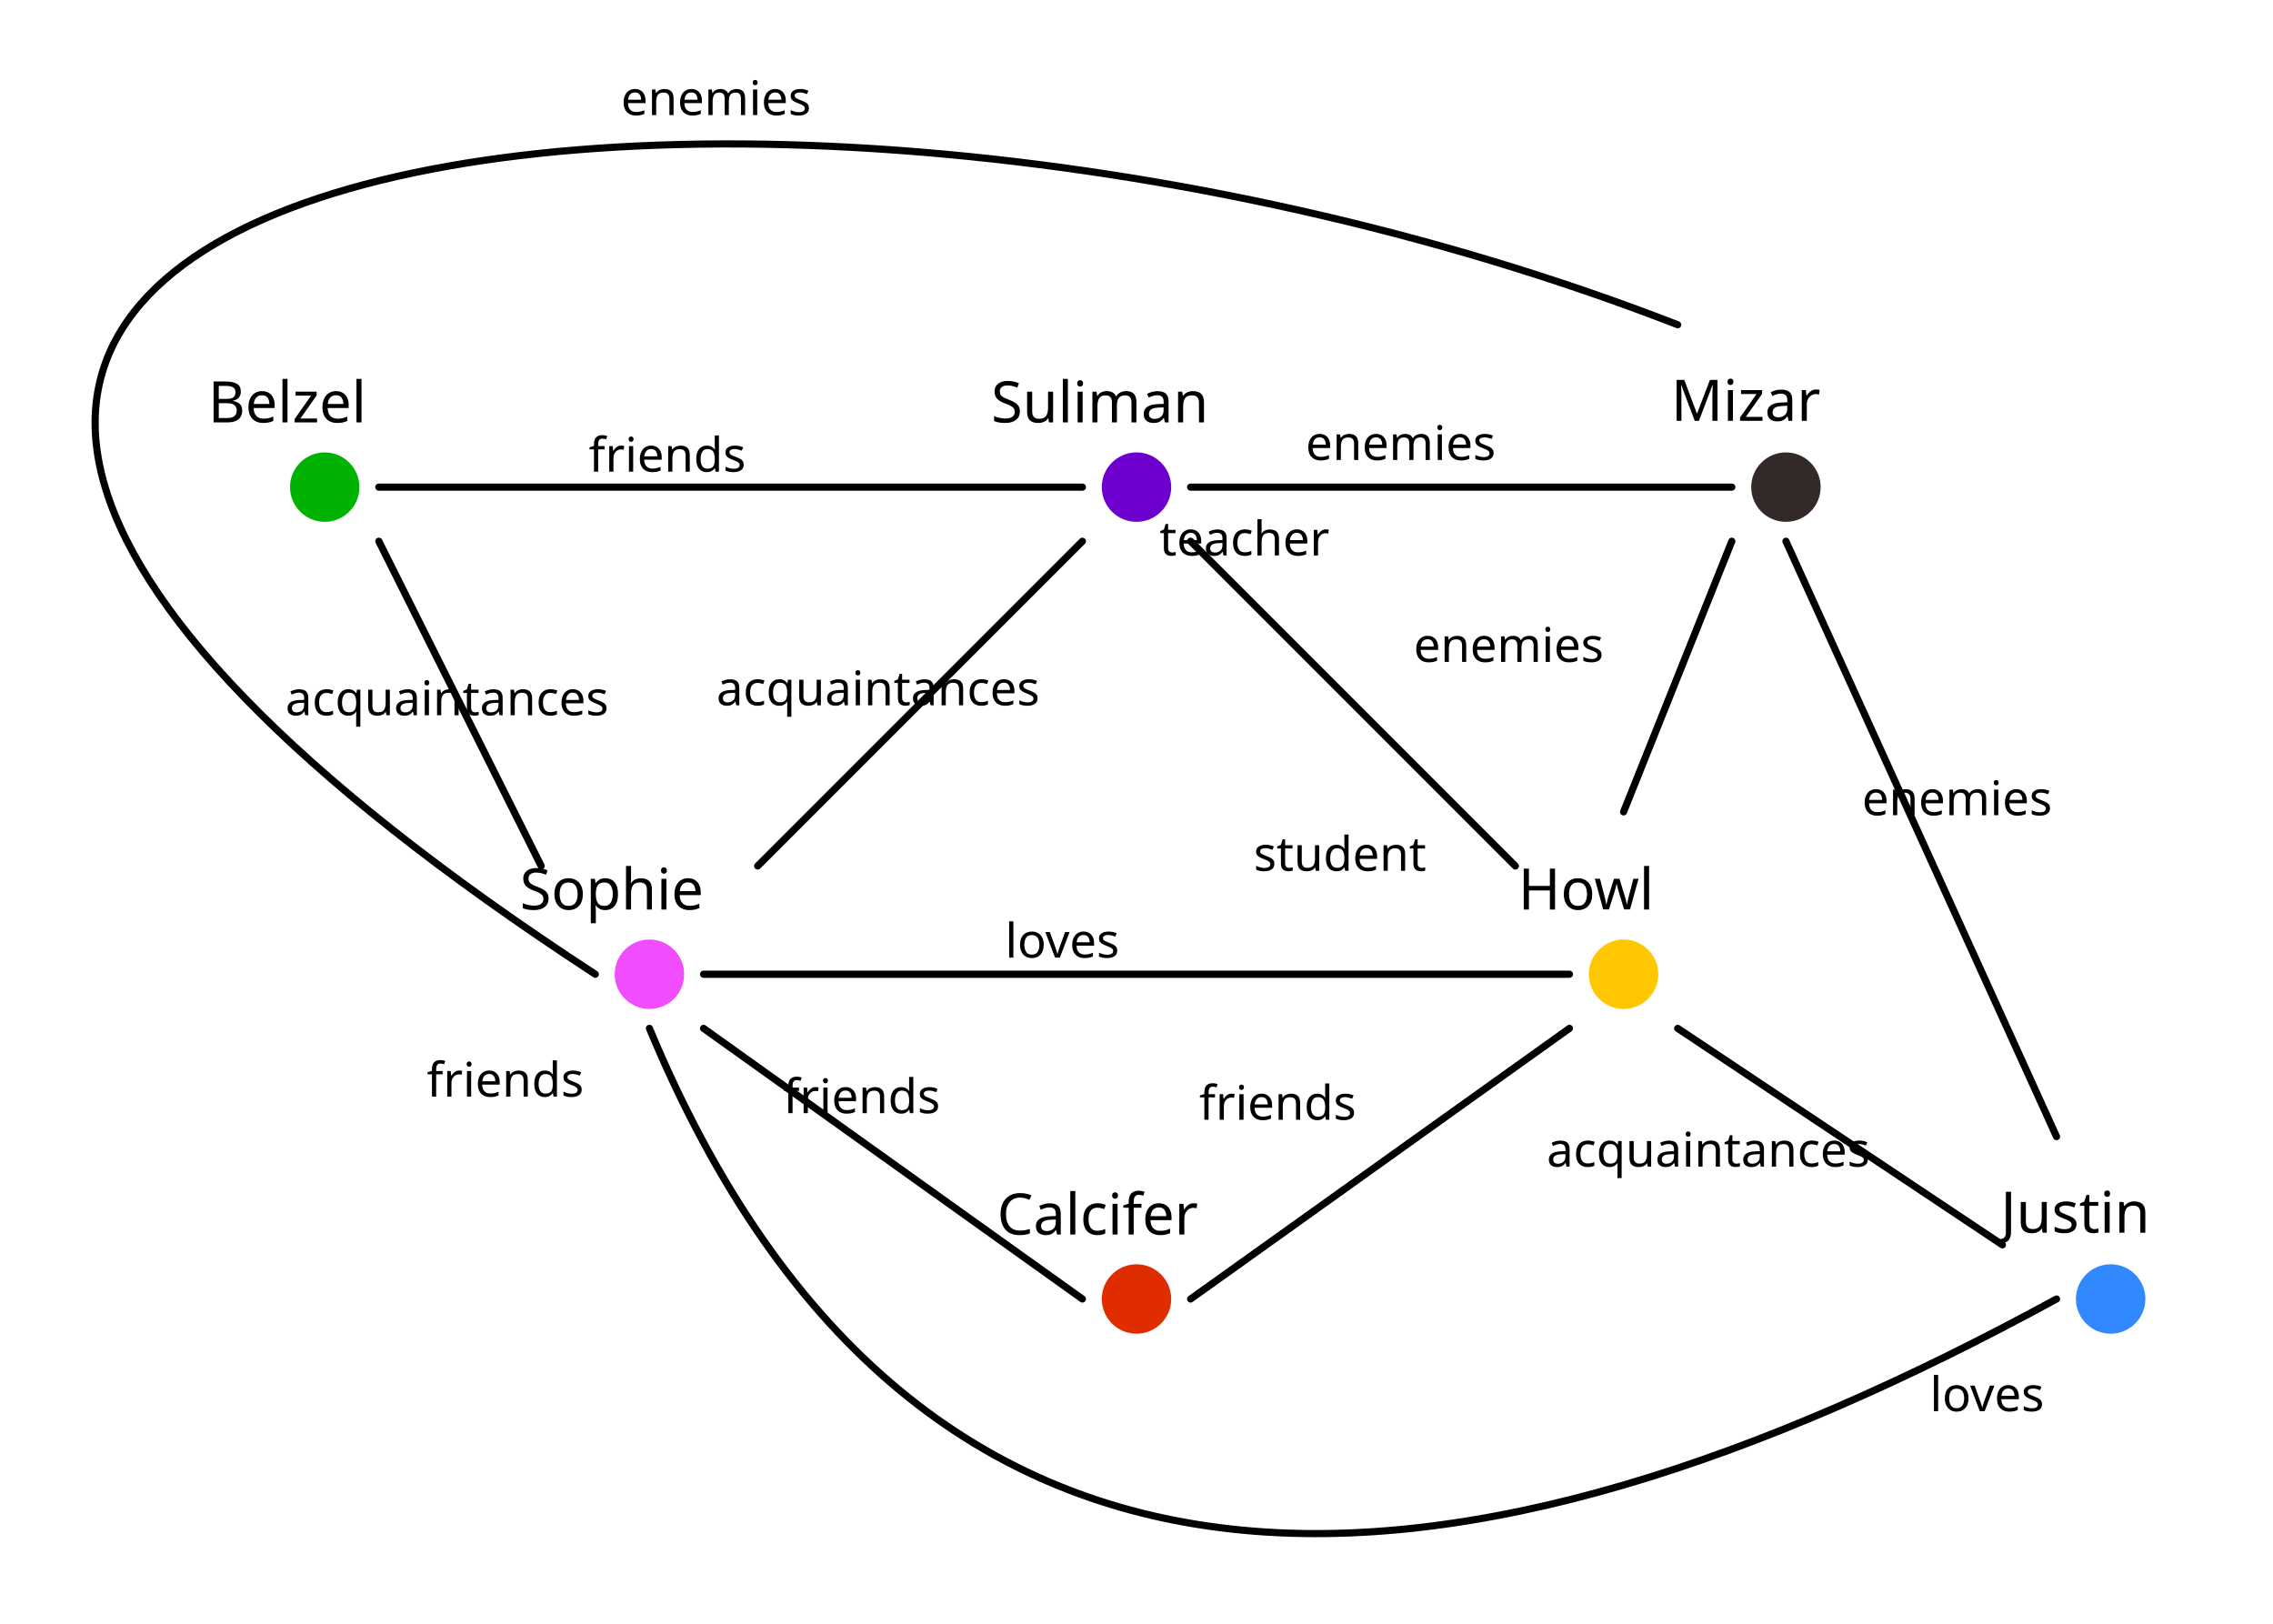
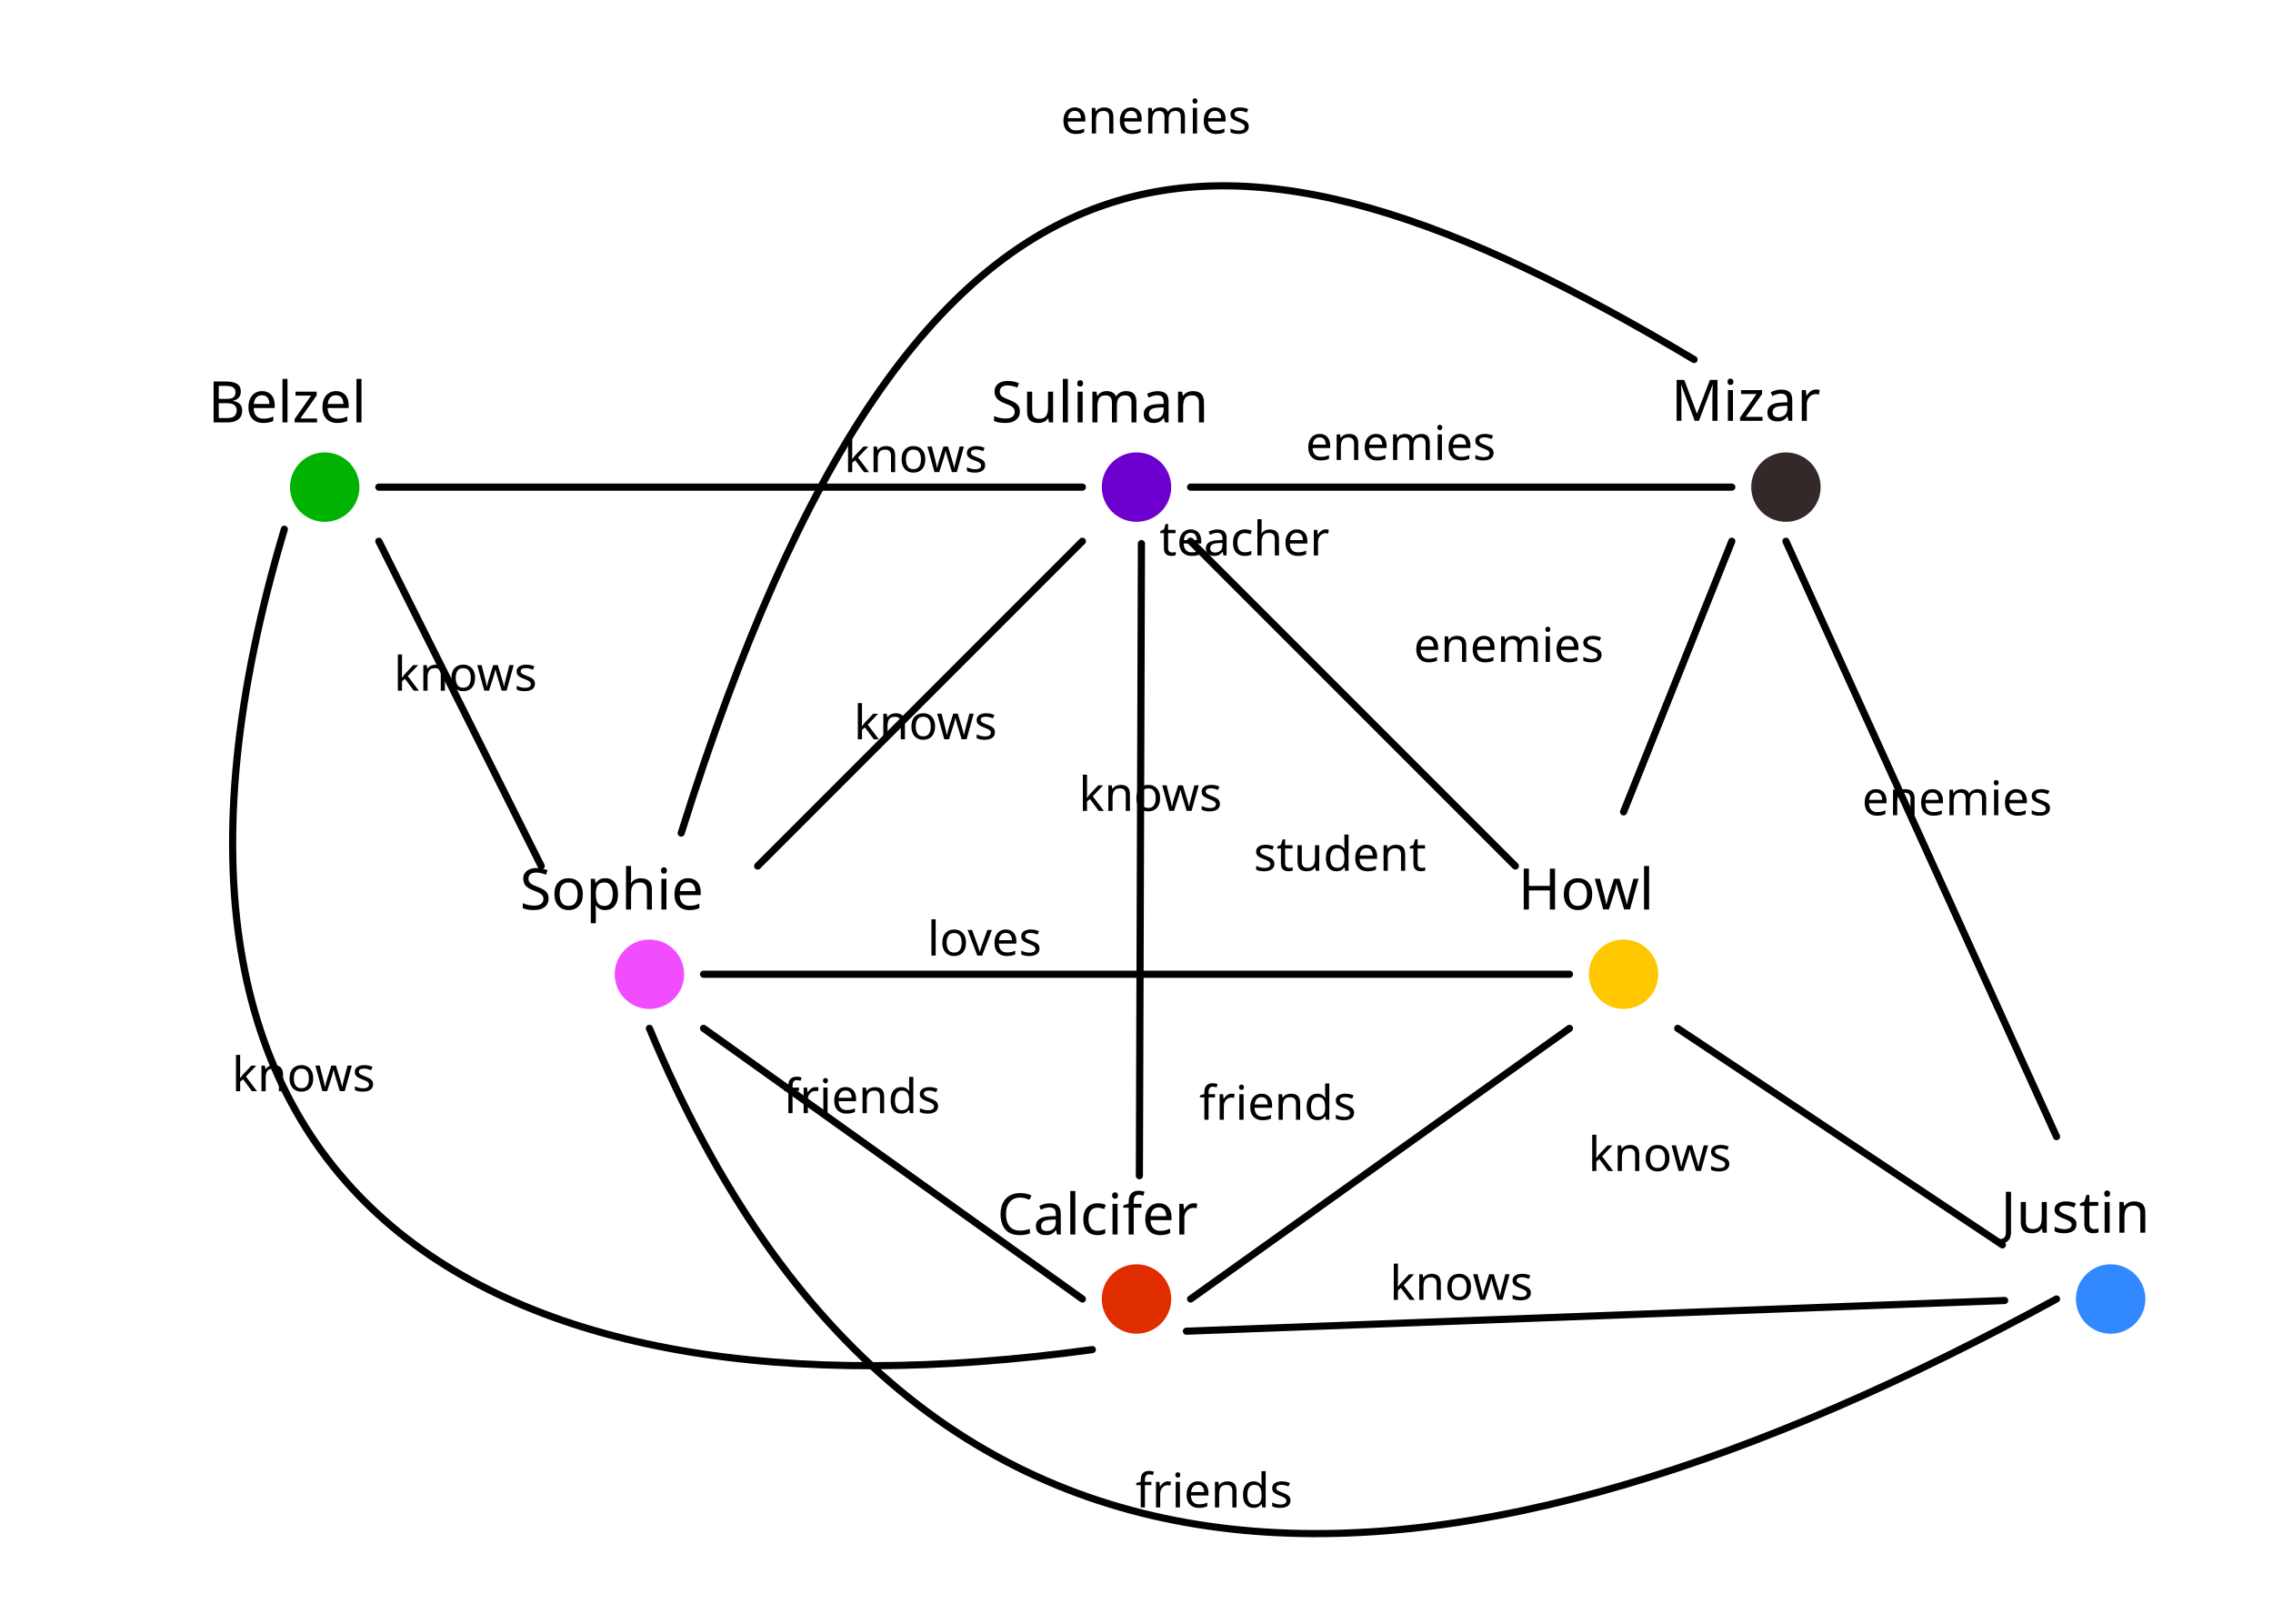
<svg xmlns="http://www.w3.org/2000/svg" width="42cm" height="30cm" viewBox="0 0 1587.402 1133.858" version="1.1" id="svg8">
  <defs id="defs2">
    <marker style="overflow:visible" id="marker6235" refX="0" refY="0" orient="auto">
      <path transform="matrix(-1.1,0,0,-1.1,-1.1,0)" d="M 8.719,4.034 -2.207,0.016 8.719,-4.002 c -1.745,2.372 -1.735,5.617 -6e-7,8.035 z" style="fill:#000000;fill-opacity:1;fill-rule:evenodd;stroke:#000000;stroke-width:0.625;stroke-linejoin:round;stroke-opacity:1" id="path6233" />
    </marker>
    <marker style="overflow:visible" id="marker6153" refX="0" refY="0" orient="auto">
      <path transform="matrix(-1.1,0,0,-1.1,-1.1,0)" d="M 8.719,4.034 -2.207,0.016 8.719,-4.002 c -1.745,2.372 -1.735,5.617 -6e-7,8.035 z" style="fill:#000000;fill-opacity:1;fill-rule:evenodd;stroke:#000000;stroke-width:0.625;stroke-linejoin:round;stroke-opacity:1" id="path6151" />
    </marker>
    <marker orient="auto" refY="0" refX="0" id="marker5965" style="overflow:visible">
      <path id="path5963" d="M 0,0 5,-5 -12.5,0 5,5 Z" style="fill:#000000;fill-opacity:1;fill-rule:evenodd;stroke:#000000;stroke-width:1pt;stroke-opacity:1" transform="matrix(-0.4,0,0,-0.4,-4,0)" />
    </marker>
    <marker orient="auto" refY="0" refX="0" id="marker5955" style="overflow:visible">
      <path id="path5953" d="M 0,0 5,-5 -12.5,0 5,5 Z" style="fill:#000000;fill-opacity:1;fill-rule:evenodd;stroke:#000000;stroke-width:1pt;stroke-opacity:1" transform="matrix(-0.4,0,0,-0.4,-4,0)" />
    </marker>
    <marker orient="auto" refY="0" refX="0" id="marker5885" style="overflow:visible">
      <path id="path5883" d="M 0,0 5,-5 -12.5,0 5,5 Z" style="fill:#000000;fill-opacity:1;fill-rule:evenodd;stroke:#000000;stroke-width:1pt;stroke-opacity:1" transform="matrix(-0.4,0,0,-0.4,-4,0)" />
    </marker>
    <marker style="overflow:visible" id="marker5779" refX="0" refY="0" orient="auto">
      <path transform="matrix(0.4,0,0,0.4,4,0)" style="fill:#000000;fill-opacity:1;fill-rule:evenodd;stroke:#000000;stroke-width:1pt;stroke-opacity:1" d="M 0,0 5,-5 -12.5,0 5,5 Z" id="path5777" />
    </marker>
    <marker orient="auto" refY="0" refX="0" id="marker5563" style="overflow:visible">
      <path id="path5561" d="M 0,0 5,-5 -12.5,0 5,5 Z" style="fill:#000000;fill-opacity:1;fill-rule:evenodd;stroke:#000000;stroke-width:1pt;stroke-opacity:1" transform="matrix(-0.8,0,0,-0.8,-10,0)" />
    </marker>
    <marker orient="auto" refY="0" refX="0" id="marker5529" style="overflow:visible">
      <path id="path5527" d="M 0,0 5,-5 -12.5,0 5,5 Z" style="fill:#000000;fill-opacity:1;fill-rule:evenodd;stroke:#000000;stroke-width:1pt;stroke-opacity:1" transform="matrix(-0.8,0,0,-0.8,-10,0)" />
    </marker>
    <marker orient="auto" refY="0" refX="0" id="Arrow1Lend" style="overflow:visible">
      <path id="path4797" d="M 0,0 5,-5 -12.5,0 5,5 Z" style="fill:#000000;fill-opacity:1;fill-rule:evenodd;stroke:#000000;stroke-width:1pt;stroke-opacity:1" transform="matrix(-0.8,0,0,-0.8,-10,0)" />
    </marker>
    <marker style="overflow:visible" id="marker5779-2" refX="0" refY="0" orient="auto">
      <path transform="matrix(0.4,0,0,0.4,4,0)" style="fill:#000000;fill-opacity:1;fill-rule:evenodd;stroke:#000000;stroke-width:1pt;stroke-opacity:1" d="M 0,0 5,-5 -12.5,0 5,5 Z" id="path5777-9" />
    </marker>
    <marker style="overflow:visible" id="marker5779-2-9" refX="0" refY="0" orient="auto">
      <path transform="matrix(0.4,0,0,0.4,4,0)" style="fill:#000000;fill-opacity:1;fill-rule:evenodd;stroke:#000000;stroke-width:1pt;stroke-opacity:1" d="M 0,0 5,-5 -12.5,0 5,5 Z" id="path5777-9-7" />
    </marker>
    <marker style="overflow:visible" id="marker5779-2-3" refX="0" refY="0" orient="auto">
      <path transform="matrix(0.4,0,0,0.4,4,0)" style="fill:#000000;fill-opacity:1;fill-rule:evenodd;stroke:#000000;stroke-width:1pt;stroke-opacity:1" d="M 0,0 5,-5 -12.5,0 5,5 Z" id="path5777-9-6" />
    </marker>
    <marker style="overflow:visible" id="marker5779-2-97" refX="0" refY="0" orient="auto">
      <path transform="matrix(0.4,0,0,0.4,4,0)" style="fill:#000000;fill-opacity:1;fill-rule:evenodd;stroke:#000000;stroke-width:1pt;stroke-opacity:1" d="M 0,0 5,-5 -12.5,0 5,5 Z" id="path5777-9-5" />
    </marker>
    <marker style="overflow:visible" id="marker6235-6" refX="0" refY="0" orient="auto">
      <path transform="matrix(-1.1,0,0,-1.1,-1.1,0)" d="M 8.719,4.034 -2.207,0.016 8.719,-4.002 c -1.745,2.372 -1.735,5.617 -6e-7,8.035 z" style="fill:#000000;fill-opacity:1;fill-rule:evenodd;stroke:#000000;stroke-width:0.625;stroke-linejoin:round;stroke-opacity:1" id="path6233-0" />
    </marker>
    <marker style="overflow:visible" id="marker6153-8" refX="0" refY="0" orient="auto">
      <path transform="matrix(-1.1,0,0,-1.1,-1.1,0)" d="M 8.719,4.034 -2.207,0.016 8.719,-4.002 c -1.745,2.372 -1.735,5.617 -6e-7,8.035 z" style="fill:#000000;fill-opacity:1;fill-rule:evenodd;stroke:#000000;stroke-width:0.625;stroke-linejoin:round;stroke-opacity:1" id="path6151-1" />
    </marker>
    <marker style="overflow:visible" id="marker6235-6-9" refX="0" refY="0" orient="auto">
      <path transform="matrix(-1.1,0,0,-1.1,-1.1,0)" d="M 8.719,4.034 -2.207,0.016 8.719,-4.002 c -1.745,2.372 -1.735,5.617 -6e-7,8.035 z" style="fill:#000000;fill-opacity:1;fill-rule:evenodd;stroke:#000000;stroke-width:0.625;stroke-linejoin:round;stroke-opacity:1" id="path6233-0-1" />
    </marker>
    <marker style="overflow:visible" id="marker6153-7" refX="0" refY="0" orient="auto">
      <path transform="matrix(-1.1,0,0,-1.1,-1.1,0)" d="M 8.719,4.034 -2.207,0.016 8.719,-4.002 c -1.745,2.372 -1.735,5.617 -6e-7,8.035 z" style="fill:#000000;fill-opacity:1;fill-rule:evenodd;stroke:#000000;stroke-width:0.625;stroke-linejoin:round;stroke-opacity:1" id="path6151-5" />
    </marker>
  </defs>
  <g id="layer1" style="display:inline" transform="translate(0,11.33858)">
    <text xml:space="preserve" style="font-style:normal;font-variant:normal;font-weight:normal;font-stretch:normal;font-size:40px;line-height:125%;font-family:'Chess Merida';-inkscape-font-specification:'Chess Merida';font-variant-ligatures:normal;font-variant-caps:normal;font-variant-numeric:normal;font-feature-settings:normal;text-align:center;writing-mode:lr-tb;text-anchor:middle;opacity:1;fill:#000000;fill-opacity:1;fill-rule:nonzero;stroke:#000000;stroke-width:0;stroke-linecap:round;stroke-linejoin:round;stroke-miterlimit:4.603;stroke-dasharray:none;stroke-dashoffset:0;stroke-opacity:1;paint-order:normal" x="1133.673" y="623.776" id="text4498">
      <tspan id="tspan4496" x="1133.673" y="623.776" style="font-size:40px;stroke-width:0">Howl</tspan>
    </text>
    <text xml:space="preserve" style="font-style:normal;font-variant:normal;font-weight:normal;font-stretch:normal;font-size:40px;line-height:125%;font-family:'Chess Merida';-inkscape-font-specification:'Chess Merida';font-variant-ligatures:normal;font-variant-caps:normal;font-variant-numeric:normal;font-feature-settings:normal;text-align:center;writing-mode:lr-tb;text-anchor:middle;opacity:1;fill:#000000;fill-opacity:1;fill-rule:nonzero;stroke:#000000;stroke-width:0;stroke-linecap:round;stroke-linejoin:round;stroke-miterlimit:4.603;stroke-dasharray:none;stroke-dashoffset:0;stroke-opacity:1;paint-order:normal" x="792.519" y="850.743" id="text4502">
      <tspan id="tspan4500" x="792.519" y="850.743" style="font-size:40px;stroke-width:0">Calcifer</tspan>
    </text>
    <text xml:space="preserve" style="font-style:normal;font-variant:normal;font-weight:normal;font-stretch:normal;font-size:40px;line-height:125%;font-family:'Chess Merida';-inkscape-font-specification:'Chess Merida';font-variant-ligatures:normal;font-variant-caps:normal;font-variant-numeric:normal;font-feature-settings:normal;text-align:center;writing-mode:lr-tb;text-anchor:middle;opacity:1;fill:#000000;fill-opacity:1;fill-rule:nonzero;stroke:#000000;stroke-width:0;stroke-linecap:round;stroke-linejoin:round;stroke-miterlimit:4.603;stroke-dasharray:none;stroke-dashoffset:0;stroke-opacity:1;paint-order:normal" x="794.121" y="283.619" id="text4506">
      <tspan id="tspan4504" x="794.121" y="283.619" style="font-size:40px;stroke-width:0">Suliman</tspan>
    </text>
    <text xml:space="preserve" style="font-style:normal;font-variant:normal;font-weight:normal;font-stretch:normal;font-size:40px;line-height:125%;font-family:'Chess Merida';-inkscape-font-specification:'Chess Merida';font-variant-ligatures:normal;font-variant-caps:normal;font-variant-numeric:normal;font-feature-settings:normal;text-align:center;writing-mode:lr-tb;text-anchor:middle;opacity:1;fill:#000000;fill-opacity:1;fill-rule:nonzero;stroke:#000000;stroke-width:0;stroke-linecap:round;stroke-linejoin:round;stroke-miterlimit:4.603;stroke-dasharray:none;stroke-dashoffset:0;stroke-opacity:1;paint-order:normal" x="1245.232" y="282.506" id="text4510">
      <tspan id="tspan4508" x="1245.232" y="282.506" style="font-size:40px;stroke-width:0">Mizar</tspan>
    </text>
    <text xml:space="preserve" style="font-style:normal;font-variant:normal;font-weight:normal;font-stretch:normal;font-size:40px;line-height:125%;font-family:'Chess Merida';-inkscape-font-specification:'Chess Merida';font-variant-ligatures:normal;font-variant-caps:normal;font-variant-numeric:normal;font-feature-settings:normal;text-align:center;writing-mode:lr-tb;text-anchor:middle;opacity:1;fill:#000000;fill-opacity:1;fill-rule:nonzero;stroke:#000000;stroke-width:0;stroke-linecap:round;stroke-linejoin:round;stroke-miterlimit:4.603;stroke-dasharray:none;stroke-dashoffset:0;stroke-opacity:1;paint-order:normal" x="1475.315" y="849.435" id="text4514">
      <tspan id="tspan4512" x="1475.315" y="849.435" style="font-size:40px;stroke-width:0">Justin</tspan>
    </text>
    <text xml:space="preserve" style="font-style:normal;font-variant:normal;font-weight:normal;font-stretch:normal;font-size:40px;line-height:125%;font-family:'Chess Merida';-inkscape-font-specification:'Chess Merida';font-variant-ligatures:normal;font-variant-caps:normal;font-variant-numeric:normal;font-feature-settings:normal;text-align:center;writing-mode:lr-tb;text-anchor:middle;opacity:1;fill:#000000;fill-opacity:1;fill-rule:nonzero;stroke:#000000;stroke-width:0;stroke-linecap:round;stroke-linejoin:round;stroke-miterlimit:4.603;stroke-dasharray:none;stroke-dashoffset:0;stroke-opacity:1;paint-order:normal" x="226.586" y="283.619" id="text4545">
      <tspan id="tspan4543" x="226.586" y="283.619" style="font-size:40px;stroke-width:0">Belzel</tspan>
    </text>
    <circle style="opacity:1;fill:#6d00ce;fill-opacity:1;fill-rule:nonzero;stroke:none;stroke-width:10;stroke-linecap:round;stroke-linejoin:round;stroke-miterlimit:4.603;stroke-dasharray:none;stroke-dashoffset:0;stroke-opacity:1;paint-order:normal" id="path4598-5" cx="793.701" cy="328.819" r="24.244" />
    <circle style="opacity:1;fill:#ffc700;fill-opacity:1;fill-rule:nonzero;stroke:none;stroke-width:10;stroke-linecap:round;stroke-linejoin:round;stroke-miterlimit:4.603;stroke-dasharray:none;stroke-dashoffset:0;stroke-opacity:1;paint-order:normal" id="path4598-9" cx="1133.858" cy="668.976" r="24.244" />
    <circle style="opacity:1;fill:#df2d00;fill-opacity:1;fill-rule:nonzero;stroke:none;stroke-width:10;stroke-linecap:round;stroke-linejoin:round;stroke-miterlimit:4.603;stroke-dasharray:none;stroke-dashoffset:0;stroke-opacity:1;paint-order:normal" id="path4598-1" cx="793.701" cy="895.748" r="24.244" />
    <circle style="opacity:1;fill:#3188ff;fill-opacity:1;fill-rule:nonzero;stroke:none;stroke-width:10;stroke-linecap:round;stroke-linejoin:round;stroke-miterlimit:4.603;stroke-dasharray:none;stroke-dashoffset:0;stroke-opacity:1;paint-order:normal" id="path4598-1-6" cx="1474.016" cy="895.748" r="24.244" />
    <circle style="opacity:1;fill:#342929;fill-opacity:1;fill-rule:nonzero;stroke:none;stroke-width:10;stroke-linecap:round;stroke-linejoin:round;stroke-miterlimit:4.603;stroke-dasharray:none;stroke-dashoffset:0;stroke-opacity:1;paint-order:normal" id="path4598-98-4" cx="1247.244" cy="328.819" r="24.244" />
    <circle style="opacity:1;fill:#00b303;fill-opacity:1;fill-rule:nonzero;stroke:none;stroke-width:10;stroke-linecap:round;stroke-linejoin:round;stroke-miterlimit:4.603;stroke-dasharray:none;stroke-dashoffset:0;stroke-opacity:1;paint-order:normal" id="path4598-4-3" cx="226.772" cy="328.819" r="24.244" />
    <text id="text3748" y="623.776" x="453.211" style="font-style:normal;font-variant:normal;font-weight:normal;font-stretch:normal;font-size:40px;line-height:125%;font-family:'Chess Merida';-inkscape-font-specification:'Chess Merida';font-variant-ligatures:normal;font-variant-caps:normal;font-variant-numeric:normal;font-feature-settings:normal;text-align:center;writing-mode:lr-tb;text-anchor:middle;opacity:1;fill:#000000;fill-opacity:1;fill-rule:nonzero;stroke:#000000;stroke-width:0;stroke-linecap:round;stroke-linejoin:round;stroke-miterlimit:4.603;stroke-dasharray:none;stroke-dashoffset:0;stroke-opacity:1;paint-order:normal" xml:space="preserve">
      <tspan style="font-size:40px;stroke-width:0" y="623.776" x="453.211" id="tspan3746">Sophie</tspan>
    </text>
    <circle r="24.244" cy="668.976" cx="453.543" id="circle3750" style="opacity:1;fill:#f24cff;fill-opacity:1;fill-rule:nonzero;stroke:none;stroke-width:10;stroke-linecap:round;stroke-linejoin:round;stroke-miterlimit:4.603;stroke-dasharray:none;stroke-dashoffset:0;stroke-opacity:1;paint-order:normal" />
    <path style="opacity:1;fill:none;fill-opacity:1;fill-rule:nonzero;stroke:#000000;stroke-width:5;stroke-linecap:round;stroke-linejoin:round;stroke-miterlimit:4.603;stroke-dasharray:none;stroke-dashoffset:0;stroke-opacity:1;paint-order:normal" d="M 491.339,668.976 H 1096.063" id="path174" />
    <path style="opacity:1;fill:none;fill-opacity:1;fill-rule:nonzero;stroke:#000000;stroke-width:5;stroke-linecap:round;stroke-linejoin:round;stroke-miterlimit:4.603;stroke-dasharray:none;stroke-dashoffset:0;stroke-opacity:1;paint-order:normal" d="M 529.134,593.386 755.905,366.614" id="path1083" />
    <path style="opacity:1;fill:none;fill-opacity:1;fill-rule:nonzero;stroke:#000000;stroke-width:5;stroke-linecap:round;stroke-linejoin:round;stroke-miterlimit:4.603;stroke-dasharray:none;stroke-dashoffset:0;stroke-opacity:1;paint-order:normal" d="M 831.496,366.614 1058.268,593.386" id="path1085" />
    <path style="opacity:1;fill:none;fill-opacity:1;fill-rule:nonzero;stroke:#000000;stroke-width:5;stroke-linecap:round;stroke-linejoin:round;stroke-miterlimit:4.603;stroke-dasharray:none;stroke-dashoffset:0;stroke-opacity:1;paint-order:normal" d="M 453.543,706.772 C 642.52,1160.315 1020.472,1122.52 1436.22,895.748" id="path1087" />
    <path style="opacity:1;fill:none;fill-opacity:1;fill-rule:nonzero;stroke:#000000;stroke-width:5;stroke-linecap:round;stroke-linejoin:round;stroke-miterlimit:4.603;stroke-dasharray:none;stroke-dashoffset:0;stroke-opacity:1;paint-order:normal" d="m 1171.653,706.772 226.772,151.181" id="path1089" />
    <path style="opacity:1;fill:none;fill-opacity:1;fill-rule:nonzero;stroke:#000000;stroke-width:5;stroke-linecap:round;stroke-linejoin:round;stroke-miterlimit:4.603;stroke-dasharray:none;stroke-dashoffset:0;stroke-opacity:1;paint-order:normal" d="M 755.905,895.748 491.339,706.772" id="path1091" />
    <path style="opacity:1;fill:none;fill-opacity:1;fill-rule:nonzero;stroke:#000000;stroke-width:5;stroke-linecap:round;stroke-linejoin:round;stroke-miterlimit:4.603;stroke-dasharray:none;stroke-dashoffset:0;stroke-opacity:1;paint-order:normal" d="M 1096.063,706.772 831.496,895.748" id="path1093" />
    <path style="opacity:1;fill:none;fill-opacity:1;fill-rule:nonzero;stroke:#000000;stroke-width:5;stroke-linecap:round;stroke-linejoin:round;stroke-miterlimit:4.603;stroke-dasharray:none;stroke-dashoffset:0;stroke-opacity:1;paint-order:normal" d="M 264.567,366.614 377.953,593.386" id="path1095" />
-     <path style="opacity:1;fill:none;fill-opacity:1;fill-rule:nonzero;stroke:#000000;stroke-width:5;stroke-linecap:round;stroke-linejoin:round;stroke-miterlimit:4.603;stroke-dasharray:none;stroke-dashoffset:0;stroke-opacity:1;paint-order:normal" d="M 264.567,328.819 H 755.905" id="path1097" />
    <path style="opacity:1;fill:none;fill-opacity:1;fill-rule:nonzero;stroke:#000000;stroke-width:5;stroke-linecap:round;stroke-linejoin:round;stroke-miterlimit:4.603;stroke-dasharray:none;stroke-dashoffset:0;stroke-opacity:1;paint-order:normal" d="M 1209.449,328.819 H 831.496" id="path1099" />
    <path style="opacity:1;fill:none;fill-opacity:1;fill-rule:nonzero;stroke:#000000;stroke-width:5;stroke-linecap:round;stroke-linejoin:round;stroke-miterlimit:4.603;stroke-dasharray:none;stroke-dashoffset:0;stroke-opacity:1;paint-order:normal" d="m 1209.449,366.614 -75.591,188.976" id="path1101" />
    <path style="opacity:1;fill:none;fill-opacity:1;fill-rule:nonzero;stroke:#000000;stroke-width:5;stroke-linecap:round;stroke-linejoin:round;stroke-miterlimit:4.603;stroke-dasharray:none;stroke-dashoffset:0;stroke-opacity:1;paint-order:normal" d="M 1247.244,366.614 1436.22,782.362" id="path1103" />
-     <path style="opacity:1;fill:none;fill-opacity:1;fill-rule:nonzero;stroke:#000000;stroke-width:5;stroke-linecap:round;stroke-linejoin:round;stroke-miterlimit:4.603;stroke-dasharray:none;stroke-dashoffset:0;stroke-opacity:1;paint-order:normal" d="M 1171.653,215.433 C 491.339,-49.134 -453.543,102.047 415.748,668.976" id="path1105" />
+     <path style="opacity:1;fill:none;fill-opacity:1;fill-rule:nonzero;stroke:#000000;stroke-width:5;stroke-linecap:round;stroke-linejoin:round;stroke-miterlimit:4.603;stroke-dasharray:none;stroke-dashoffset:0;stroke-opacity:1;paint-order:normal" d="M 1183.082,239.719 C 854.535,43.619 641.721,40.458 475.748,570.405" id="path1105" />
    <text xml:space="preserve" style="font-style:normal;font-variant:normal;font-weight:normal;font-stretch:normal;font-size:74.667px;line-height:125%;font-family:sans-serif;-inkscape-font-specification:sans-serif;font-variant-ligatures:normal;font-variant-caps:normal;font-variant-numeric:normal;font-feature-settings:normal;text-align:center;writing-mode:lr-tb;text-anchor:middle;display:inline;opacity:1;fill:#000000;fill-opacity:1;fill-rule:nonzero;stroke:#000000;stroke-width:5;stroke-linecap:round;stroke-linejoin:round;stroke-miterlimit:4.603;stroke-dasharray:none;stroke-dashoffset:0;stroke-opacity:1;paint-order:normal" x="650.321" y="765.994" id="text1109-0">
      <tspan id="tspan1107-8" x="650.321" y="765.994" style="font-size:33.333px;fill:#000000;fill-opacity:1;stroke:none">friends</tspan>
-     </text>
-     <text xml:space="preserve" style="font-style:normal;font-variant:normal;font-weight:normal;font-stretch:normal;font-size:74.667px;line-height:125%;font-family:sans-serif;-inkscape-font-specification:sans-serif;font-variant-ligatures:normal;font-variant-caps:normal;font-variant-numeric:normal;font-feature-settings:normal;text-align:center;writing-mode:lr-tb;text-anchor:middle;display:inline;opacity:1;fill:#000000;fill-opacity:1;fill-rule:nonzero;stroke:#000000;stroke-width:5;stroke-linecap:round;stroke-linejoin:round;stroke-miterlimit:4.603;stroke-dasharray:none;stroke-dashoffset:0;stroke-opacity:1;paint-order:normal" x="1436.22" y="974.086" id="text1109-21">
-       <tspan id="tspan1107-2" x="1436.22" y="974.086" style="font-size:33.333px;fill:#000000;fill-opacity:1;stroke:none">loves</tspan>
    </text>
    <text xml:space="preserve" style="font-style:normal;font-variant:normal;font-weight:normal;font-stretch:normal;font-size:74.667px;line-height:125%;font-family:sans-serif;-inkscape-font-specification:sans-serif;font-variant-ligatures:normal;font-variant-caps:normal;font-variant-numeric:normal;font-feature-settings:normal;text-align:center;writing-mode:lr-tb;text-anchor:middle;display:inline;opacity:1;fill:#000000;fill-opacity:1;fill-rule:nonzero;stroke:#000000;stroke-width:5;stroke-linecap:round;stroke-linejoin:round;stroke-miterlimit:4.603;stroke-dasharray:none;stroke-dashoffset:0;stroke-opacity:1;paint-order:normal" x="940.854" y="770.58" id="text1109-0-6">
      <tspan id="tspan1107-8-2" x="940.854" y="770.58" style="font-size:33.333px;fill:#000000;fill-opacity:1;stroke:none">friends</tspan>
    </text>
-     <text xml:space="preserve" style="font-style:normal;font-variant:normal;font-weight:normal;font-stretch:normal;font-size:74.667px;line-height:125%;font-family:sans-serif;-inkscape-font-specification:sans-serif;font-variant-ligatures:normal;font-variant-caps:normal;font-variant-numeric:normal;font-feature-settings:normal;text-align:center;writing-mode:lr-tb;text-anchor:middle;display:inline;opacity:1;fill:#000000;fill-opacity:1;fill-rule:nonzero;stroke:#000000;stroke-width:5;stroke-linecap:round;stroke-linejoin:round;stroke-miterlimit:4.603;stroke-dasharray:none;stroke-dashoffset:0;stroke-opacity:1;paint-order:normal" x="514.57" y="318.032" id="text1109-0-1">
-       <tspan id="tspan1107-8-6" x="514.57" y="318.032" style="font-size:33.333px;fill:#000000;fill-opacity:1;stroke:none">friends</tspan>
+     <text xml:space="preserve" style="font-style:normal;font-variant:normal;font-weight:normal;font-stretch:normal;font-size:74.667px;line-height:125%;font-family:sans-serif;-inkscape-font-specification:sans-serif;font-variant-ligatures:normal;font-variant-caps:normal;font-variant-numeric:normal;font-feature-settings:normal;text-align:center;writing-mode:lr-tb;text-anchor:middle;display:inline;opacity:1;fill:#000000;fill-opacity:1;fill-rule:nonzero;stroke:#000000;stroke-width:5;stroke-linecap:round;stroke-linejoin:round;stroke-miterlimit:4.603;stroke-dasharray:none;stroke-dashoffset:0;stroke-opacity:1;paint-order:normal" x="896.408" y="1041.301" id="text1109-0-4">
+       <tspan id="tspan1107-8-1" x="896.408" y="1041.301" style="font-size:33.333px;fill:#000000;fill-opacity:1;stroke:none">friends</tspan>
    </text>
-     <text xml:space="preserve" style="font-style:normal;font-variant:normal;font-weight:normal;font-stretch:normal;font-size:74.667px;line-height:125%;font-family:sans-serif;-inkscape-font-specification:sans-serif;font-variant-ligatures:normal;font-variant-caps:normal;font-variant-numeric:normal;font-feature-settings:normal;text-align:center;writing-mode:lr-tb;text-anchor:middle;display:inline;opacity:1;fill:#000000;fill-opacity:1;fill-rule:nonzero;stroke:#000000;stroke-width:5;stroke-linecap:round;stroke-linejoin:round;stroke-miterlimit:4.603;stroke-dasharray:none;stroke-dashoffset:0;stroke-opacity:1;paint-order:normal" x="401.433" y="754.418" id="text1109-0-4">
-       <tspan id="tspan1107-8-1" x="401.433" y="754.418" style="font-size:33.333px;fill:#000000;fill-opacity:1;stroke:none">friends</tspan>
-     </text>
-     <text xml:space="preserve" style="font-style:normal;font-variant:normal;font-weight:normal;font-stretch:normal;font-size:74.667px;line-height:125%;font-family:sans-serif;-inkscape-font-specification:sans-serif;font-variant-ligatures:normal;font-variant-caps:normal;font-variant-numeric:normal;font-feature-settings:normal;text-align:center;writing-mode:lr-tb;text-anchor:middle;display:inline;opacity:1;fill:#000000;fill-opacity:1;fill-rule:nonzero;stroke:#000000;stroke-width:5;stroke-linecap:round;stroke-linejoin:round;stroke-miterlimit:4.603;stroke-dasharray:none;stroke-dashoffset:0;stroke-opacity:1;paint-order:normal" x="790.383" y="657.362" id="text1109-21-5">
-       <tspan id="tspan1107-2-3" x="790.383" y="657.362" style="font-size:33.333px;fill:#000000;fill-opacity:1;stroke:none">loves</tspan>
+     <text xml:space="preserve" style="font-style:normal;font-variant:normal;font-weight:normal;font-stretch:normal;font-size:74.667px;line-height:125%;font-family:sans-serif;-inkscape-font-specification:sans-serif;font-variant-ligatures:normal;font-variant-caps:normal;font-variant-numeric:normal;font-feature-settings:normal;text-align:center;writing-mode:lr-tb;text-anchor:middle;display:inline;opacity:1;fill:#000000;fill-opacity:1;fill-rule:nonzero;stroke:#000000;stroke-width:5;stroke-linecap:round;stroke-linejoin:round;stroke-miterlimit:4.603;stroke-dasharray:none;stroke-dashoffset:0;stroke-opacity:1;paint-order:normal" x="736.097" y="655.933" id="text1109-21-5">
+       <tspan id="tspan1107-2-3" x="736.097" y="655.933" style="font-size:33.333px;fill:#000000;fill-opacity:1;stroke:none">loves</tspan>
    </text>
    <text xml:space="preserve" style="font-style:normal;font-variant:normal;font-weight:normal;font-stretch:normal;font-size:74.667px;line-height:125%;font-family:sans-serif;-inkscape-font-specification:sans-serif;font-variant-ligatures:normal;font-variant-caps:normal;font-variant-numeric:normal;font-feature-settings:normal;text-align:center;writing-mode:lr-tb;text-anchor:middle;display:inline;opacity:1;fill:#000000;fill-opacity:1;fill-rule:nonzero;stroke:#000000;stroke-width:5;stroke-linecap:round;stroke-linejoin:round;stroke-miterlimit:4.603;stroke-dasharray:none;stroke-dashoffset:0;stroke-opacity:1;paint-order:normal" x="917.663" y="376.539" id="text1109-21-7">
      <tspan id="tspan1107-2-7" x="917.663" y="376.539" style="font-size:33.333px;fill:#000000;fill-opacity:1;stroke:none">teacher</tspan>
    </text>
    <text xml:space="preserve" style="font-style:normal;font-variant:normal;font-weight:normal;font-stretch:normal;font-size:74.667px;line-height:125%;font-family:sans-serif;-inkscape-font-specification:sans-serif;font-variant-ligatures:normal;font-variant-caps:normal;font-variant-numeric:normal;font-feature-settings:normal;text-align:center;writing-mode:lr-tb;text-anchor:middle;display:inline;opacity:1;fill:#000000;fill-opacity:1;fill-rule:nonzero;stroke:#000000;stroke-width:5;stroke-linecap:round;stroke-linejoin:round;stroke-miterlimit:4.603;stroke-dasharray:none;stroke-dashoffset:0;stroke-opacity:1;paint-order:normal" x="984.332" y="596.752" id="text1109-21-75">
      <tspan id="tspan1107-2-5" x="984.332" y="596.752" style="font-size:33.333px;fill:#000000;fill-opacity:1;stroke:none">student</tspan>
    </text>
    <text xml:space="preserve" style="font-style:normal;font-variant:normal;font-weight:normal;font-stretch:normal;font-size:74.667px;line-height:125%;font-family:sans-serif;-inkscape-font-specification:sans-serif;font-variant-ligatures:normal;font-variant-caps:normal;font-variant-numeric:normal;font-feature-settings:normal;text-align:center;writing-mode:lr-tb;text-anchor:middle;display:inline;opacity:1;fill:#000000;fill-opacity:1;fill-rule:nonzero;stroke:#000000;stroke-width:5;stroke-linecap:round;stroke-linejoin:round;stroke-miterlimit:4.603;stroke-dasharray:none;stroke-dashoffset:0;stroke-opacity:1;paint-order:normal" x="1026.759" y="309.869" id="text1109-21-8">
      <tspan id="tspan1107-2-2" x="1026.759" y="309.869" style="font-size:33.333px;fill:#000000;fill-opacity:1;stroke:none">enemies</tspan>
    </text>
-     <text xml:space="preserve" style="font-style:normal;font-variant:normal;font-weight:normal;font-stretch:normal;font-size:74.667px;line-height:125%;font-family:sans-serif;-inkscape-font-specification:sans-serif;font-variant-ligatures:normal;font-variant-caps:normal;font-variant-numeric:normal;font-feature-settings:normal;text-align:center;writing-mode:lr-tb;text-anchor:middle;display:inline;opacity:1;fill:#000000;fill-opacity:1;fill-rule:nonzero;stroke:#000000;stroke-width:5;stroke-linecap:round;stroke-linejoin:round;stroke-miterlimit:4.603;stroke-dasharray:none;stroke-dashoffset:0;stroke-opacity:1;paint-order:normal" x="548.606" y="69.021" id="text1109-21-8-6">
-       <tspan id="tspan1107-2-2-1" x="548.606" y="69.021" style="font-size:33.333px;fill:#000000;fill-opacity:1;stroke:none">enemies</tspan>
+     <text xml:space="preserve" style="font-style:normal;font-variant:normal;font-weight:normal;font-stretch:normal;font-size:74.667px;line-height:125%;font-family:sans-serif;-inkscape-font-specification:sans-serif;font-variant-ligatures:normal;font-variant-caps:normal;font-variant-numeric:normal;font-feature-settings:normal;text-align:center;writing-mode:lr-tb;text-anchor:middle;display:inline;opacity:1;fill:#000000;fill-opacity:1;fill-rule:nonzero;stroke:#000000;stroke-width:5;stroke-linecap:round;stroke-linejoin:round;stroke-miterlimit:4.603;stroke-dasharray:none;stroke-dashoffset:0;stroke-opacity:1;paint-order:normal" x="855.749" y="81.879" id="text1109-21-8-6">
+       <tspan id="tspan1107-2-2-1" x="855.749" y="81.879" style="font-size:33.333px;fill:#000000;fill-opacity:1;stroke:none">enemies</tspan>
    </text>
    <text xml:space="preserve" style="font-style:normal;font-variant:normal;font-weight:normal;font-stretch:normal;font-size:74.667px;line-height:125%;font-family:sans-serif;-inkscape-font-specification:sans-serif;font-variant-ligatures:normal;font-variant-caps:normal;font-variant-numeric:normal;font-feature-settings:normal;text-align:center;writing-mode:lr-tb;text-anchor:middle;display:inline;opacity:1;fill:#000000;fill-opacity:1;fill-rule:nonzero;stroke:#000000;stroke-width:5;stroke-linecap:round;stroke-linejoin:round;stroke-miterlimit:4.603;stroke-dasharray:none;stroke-dashoffset:0;stroke-opacity:1;paint-order:normal" x="1415.317" y="557.935" id="text1109-21-8-2">
      <tspan id="tspan1107-2-2-2" x="1415.317" y="557.935" style="font-size:33.333px;fill:#000000;fill-opacity:1;stroke:none">enemies</tspan>
    </text>
    <text xml:space="preserve" style="font-style:normal;font-variant:normal;font-weight:normal;font-stretch:normal;font-size:74.667px;line-height:125%;font-family:sans-serif;-inkscape-font-specification:sans-serif;font-variant-ligatures:normal;font-variant-caps:normal;font-variant-numeric:normal;font-feature-settings:normal;text-align:center;writing-mode:lr-tb;text-anchor:middle;display:inline;opacity:1;fill:#000000;fill-opacity:1;fill-rule:nonzero;stroke:#000000;stroke-width:5;stroke-linecap:round;stroke-linejoin:round;stroke-miterlimit:4.603;stroke-dasharray:none;stroke-dashoffset:0;stroke-opacity:1;paint-order:normal" x="1102.169" y="450.859" id="text1109-21-8-68">
      <tspan id="tspan1107-2-2-3" x="1102.169" y="450.859" style="font-size:33.333px;fill:#000000;fill-opacity:1;stroke:none">enemies</tspan>
    </text>
-     <text xml:space="preserve" style="font-style:normal;font-variant:normal;font-weight:normal;font-stretch:normal;font-size:74.667px;line-height:125%;font-family:sans-serif;-inkscape-font-specification:sans-serif;font-variant-ligatures:normal;font-variant-caps:normal;font-variant-numeric:normal;font-feature-settings:normal;text-align:center;writing-mode:lr-tb;text-anchor:middle;display:inline;opacity:1;fill:#000000;fill-opacity:1;fill-rule:nonzero;stroke:#000000;stroke-width:5;stroke-linecap:round;stroke-linejoin:round;stroke-miterlimit:4.603;stroke-dasharray:none;stroke-dashoffset:0;stroke-opacity:1;paint-order:normal" x="661.743" y="481.164" id="text1109-21-8-6-0">
-       <tspan id="tspan1107-2-2-1-2" x="661.743" y="481.164" style="font-size:33.333px;fill:#000000;fill-opacity:1;stroke:none">acquaintances</tspan>
+     <text xml:space="preserve" style="font-style:normal;font-variant:normal;font-weight:normal;font-stretch:normal;font-size:74.667px;line-height:125%;font-family:sans-serif;-inkscape-font-specification:sans-serif;font-variant-ligatures:normal;font-variant-caps:normal;font-variant-numeric:normal;font-feature-settings:normal;text-align:center;writing-mode:lr-tb;text-anchor:middle;display:inline;opacity:1;fill:#000000;fill-opacity:1;fill-rule:nonzero;stroke:#000000;stroke-width:5;stroke-linecap:round;stroke-linejoin:round;stroke-miterlimit:4.603;stroke-dasharray:none;stroke-dashoffset:0;stroke-opacity:1;paint-order:normal" x="373.591" y="470.989" id="text1109-21-8-6-0-5">
+       <tspan id="tspan1107-2-2-1-2-8" x="373.591" y="470.989" style="font-size:33.333px;fill:#000000;fill-opacity:1;stroke:none">knows</tspan>
    </text>
-     <text xml:space="preserve" style="font-style:normal;font-variant:normal;font-weight:normal;font-stretch:normal;font-size:74.667px;line-height:125%;font-family:sans-serif;-inkscape-font-specification:sans-serif;font-variant-ligatures:normal;font-variant-caps:normal;font-variant-numeric:normal;font-feature-settings:normal;text-align:center;writing-mode:lr-tb;text-anchor:middle;display:inline;opacity:1;fill:#000000;fill-opacity:1;fill-rule:nonzero;stroke:#000000;stroke-width:5;stroke-linecap:round;stroke-linejoin:round;stroke-miterlimit:4.603;stroke-dasharray:none;stroke-dashoffset:0;stroke-opacity:1;paint-order:normal" x="360.734" y="488.132" id="text1109-21-8-6-0-5">
-       <tspan id="tspan1107-2-2-1-2-8" x="360.734" y="488.132" style="font-size:33.333px;fill:#000000;fill-opacity:1;stroke:none">acquaintances</tspan>
+     <path style="opacity:1;fill:none;fill-opacity:1;fill-rule:nonzero;stroke:#000000;stroke-width:5;stroke-linecap:round;stroke-linejoin:round;stroke-miterlimit:4.603;stroke-dasharray:none;stroke-dashoffset:0;stroke-opacity:1;paint-order:normal" d="M 198.571,358.234 C 60,822.52 335.714,989.663 762.857,931.091" id="path106" />
+     <text xml:space="preserve" style="font-style:normal;font-variant:normal;font-weight:normal;font-stretch:normal;font-size:74.667px;line-height:125%;font-family:sans-serif;-inkscape-font-specification:sans-serif;font-variant-ligatures:normal;font-variant-caps:normal;font-variant-numeric:normal;font-feature-settings:normal;text-align:center;writing-mode:lr-tb;text-anchor:middle;display:inline;opacity:1;fill:#000000;fill-opacity:1;fill-rule:nonzero;stroke:#000000;stroke-width:5;stroke-linecap:round;stroke-linejoin:round;stroke-miterlimit:4.603;stroke-dasharray:none;stroke-dashoffset:0;stroke-opacity:1;paint-order:normal" x="260.55" y="750.644" id="text1109-21-8-6-0-5-9">
+       <tspan id="tspan1107-2-2-1-2-8-3" x="260.55" y="750.644" style="font-size:33.333px;fill:#000000;fill-opacity:1;stroke:none">knows</tspan>
    </text>
-     <text xml:space="preserve" style="font-style:normal;font-variant:normal;font-weight:normal;font-stretch:normal;font-size:74.667px;line-height:125%;font-family:sans-serif;-inkscape-font-specification:sans-serif;font-variant-ligatures:normal;font-variant-caps:normal;font-variant-numeric:normal;font-feature-settings:normal;text-align:center;writing-mode:lr-tb;text-anchor:middle;display:inline;opacity:1;fill:#000000;fill-opacity:1;fill-rule:nonzero;stroke:#000000;stroke-width:5;stroke-linecap:round;stroke-linejoin:round;stroke-miterlimit:4.603;stroke-dasharray:none;stroke-dashoffset:0;stroke-opacity:1;paint-order:normal" x="1241.587" y="803.3" id="text1109-21-8-6-0-51">
-       <tspan id="tspan1107-2-2-1-2-5" x="1241.587" y="803.3" style="font-size:33.333px;fill:#000000;fill-opacity:1;stroke:none">acquaintances</tspan>
+     <text xml:space="preserve" style="font-style:normal;font-variant:normal;font-weight:normal;font-stretch:normal;font-size:74.667px;line-height:125%;font-family:sans-serif;-inkscape-font-specification:sans-serif;font-variant-ligatures:normal;font-variant-caps:normal;font-variant-numeric:normal;font-feature-settings:normal;text-align:center;writing-mode:lr-tb;text-anchor:middle;display:inline;opacity:1;fill:#000000;fill-opacity:1;fill-rule:nonzero;stroke:#000000;stroke-width:5;stroke-linecap:round;stroke-linejoin:round;stroke-miterlimit:4.603;stroke-dasharray:none;stroke-dashoffset:0;stroke-opacity:1;paint-order:normal" x="1207.693" y="806.359" id="text1109-21-8-6-0-5-8">
+       <tspan id="tspan1107-2-2-1-2-8-5" x="1207.693" y="806.359" style="font-size:33.333px;fill:#000000;fill-opacity:1;stroke:none">knows</tspan>
+     </text>
+     <text xml:space="preserve" style="font-style:normal;font-variant:normal;font-weight:normal;font-stretch:normal;font-size:74.667px;line-height:125%;font-family:sans-serif;-inkscape-font-specification:sans-serif;font-variant-ligatures:normal;font-variant-caps:normal;font-variant-numeric:normal;font-feature-settings:normal;text-align:center;writing-mode:lr-tb;text-anchor:middle;display:inline;opacity:1;fill:#000000;fill-opacity:1;fill-rule:nonzero;stroke:#000000;stroke-width:5;stroke-linecap:round;stroke-linejoin:round;stroke-miterlimit:4.603;stroke-dasharray:none;stroke-dashoffset:0;stroke-opacity:1;paint-order:normal" x="694.835" y="504.93" id="text1109-21-8-6-0-5-3">
+       <tspan id="tspan1107-2-2-1-2-8-0" x="694.835" y="504.93" style="font-size:33.333px;fill:#000000;fill-opacity:1;stroke:none">knows</tspan>
+     </text>
+     <path style="opacity:1;fill:none;fill-opacity:1;fill-rule:nonzero;stroke:#000000;stroke-width:5;stroke-linecap:round;stroke-linejoin:round;stroke-miterlimit:4.603;stroke-dasharray:none;stroke-dashoffset:0;stroke-opacity:1;paint-order:normal" d="M 755.906,328.819 H 264.567" id="path1067" />
+     <text xml:space="preserve" style="font-style:normal;font-variant:normal;font-weight:normal;font-stretch:normal;font-size:74.667px;line-height:125%;font-family:sans-serif;-inkscape-font-specification:sans-serif;font-variant-ligatures:normal;font-variant-caps:normal;font-variant-numeric:normal;font-feature-settings:normal;text-align:center;writing-mode:lr-tb;text-anchor:middle;display:inline;opacity:1;fill:#000000;fill-opacity:1;fill-rule:nonzero;stroke:#000000;stroke-width:5;stroke-linecap:round;stroke-linejoin:round;stroke-miterlimit:4.603;stroke-dasharray:none;stroke-dashoffset:0;stroke-opacity:1;paint-order:normal" x="688.007" y="318.372" id="text1109-21-8-6-0-5-7">
+       <tspan id="tspan1107-2-2-1-2-8-55" x="688.007" y="318.372" style="font-size:33.333px;fill:#000000;fill-opacity:1;stroke:none">knows</tspan>
+     </text>
+     <path style="opacity:1;fill:none;fill-opacity:1;fill-rule:nonzero;stroke:#000000;stroke-width:5;stroke-linecap:round;stroke-linejoin:round;stroke-miterlimit:4.603;stroke-dasharray:none;stroke-dashoffset:0;stroke-opacity:1;paint-order:normal" d="M 828.571,918.234 1400,896.805" id="path1077" />
+     <path style="opacity:1;fill:none;fill-opacity:1;fill-rule:nonzero;stroke:#000000;stroke-width:5;stroke-linecap:round;stroke-linejoin:round;stroke-miterlimit:4.603;stroke-dasharray:none;stroke-dashoffset:0;stroke-opacity:1;paint-order:normal" d="m 795.714,809.663 1.429,-441.429" id="path1079" />
+     <text xml:space="preserve" style="font-style:normal;font-variant:normal;font-weight:normal;font-stretch:normal;font-size:74.667px;line-height:125%;font-family:sans-serif;-inkscape-font-specification:sans-serif;font-variant-ligatures:normal;font-variant-caps:normal;font-variant-numeric:normal;font-feature-settings:normal;text-align:center;writing-mode:lr-tb;text-anchor:middle;display:inline;opacity:1;fill:#000000;fill-opacity:1;fill-rule:nonzero;stroke:#000000;stroke-width:5;stroke-linecap:round;stroke-linejoin:round;stroke-miterlimit:4.603;stroke-dasharray:none;stroke-dashoffset:0;stroke-opacity:1;paint-order:normal" x="1069.121" y="896.359" id="text1109-21-8-6-0-5-4">
+       <tspan id="tspan1107-2-2-1-2-8-4" x="1069.121" y="896.359" style="font-size:33.333px;fill:#000000;fill-opacity:1;stroke:none">knows</tspan>
+     </text>
+     <text xml:space="preserve" style="font-style:normal;font-variant:normal;font-weight:normal;font-stretch:normal;font-size:74.667px;line-height:125%;font-family:sans-serif;-inkscape-font-specification:sans-serif;font-variant-ligatures:normal;font-variant-caps:normal;font-variant-numeric:normal;font-feature-settings:normal;text-align:center;writing-mode:lr-tb;text-anchor:middle;display:inline;opacity:1;fill:#000000;fill-opacity:1;fill-rule:nonzero;stroke:#000000;stroke-width:5;stroke-linecap:round;stroke-linejoin:round;stroke-miterlimit:4.603;stroke-dasharray:none;stroke-dashoffset:0;stroke-opacity:1;paint-order:normal" x="851.978" y="554.93" id="text1109-21-8-6-0-5-72">
+       <tspan id="tspan1107-2-2-1-2-8-8" x="851.978" y="554.93" style="font-size:33.333px;fill:#000000;fill-opacity:1;stroke:none">knows</tspan>
    </text>
  </g>
</svg>
